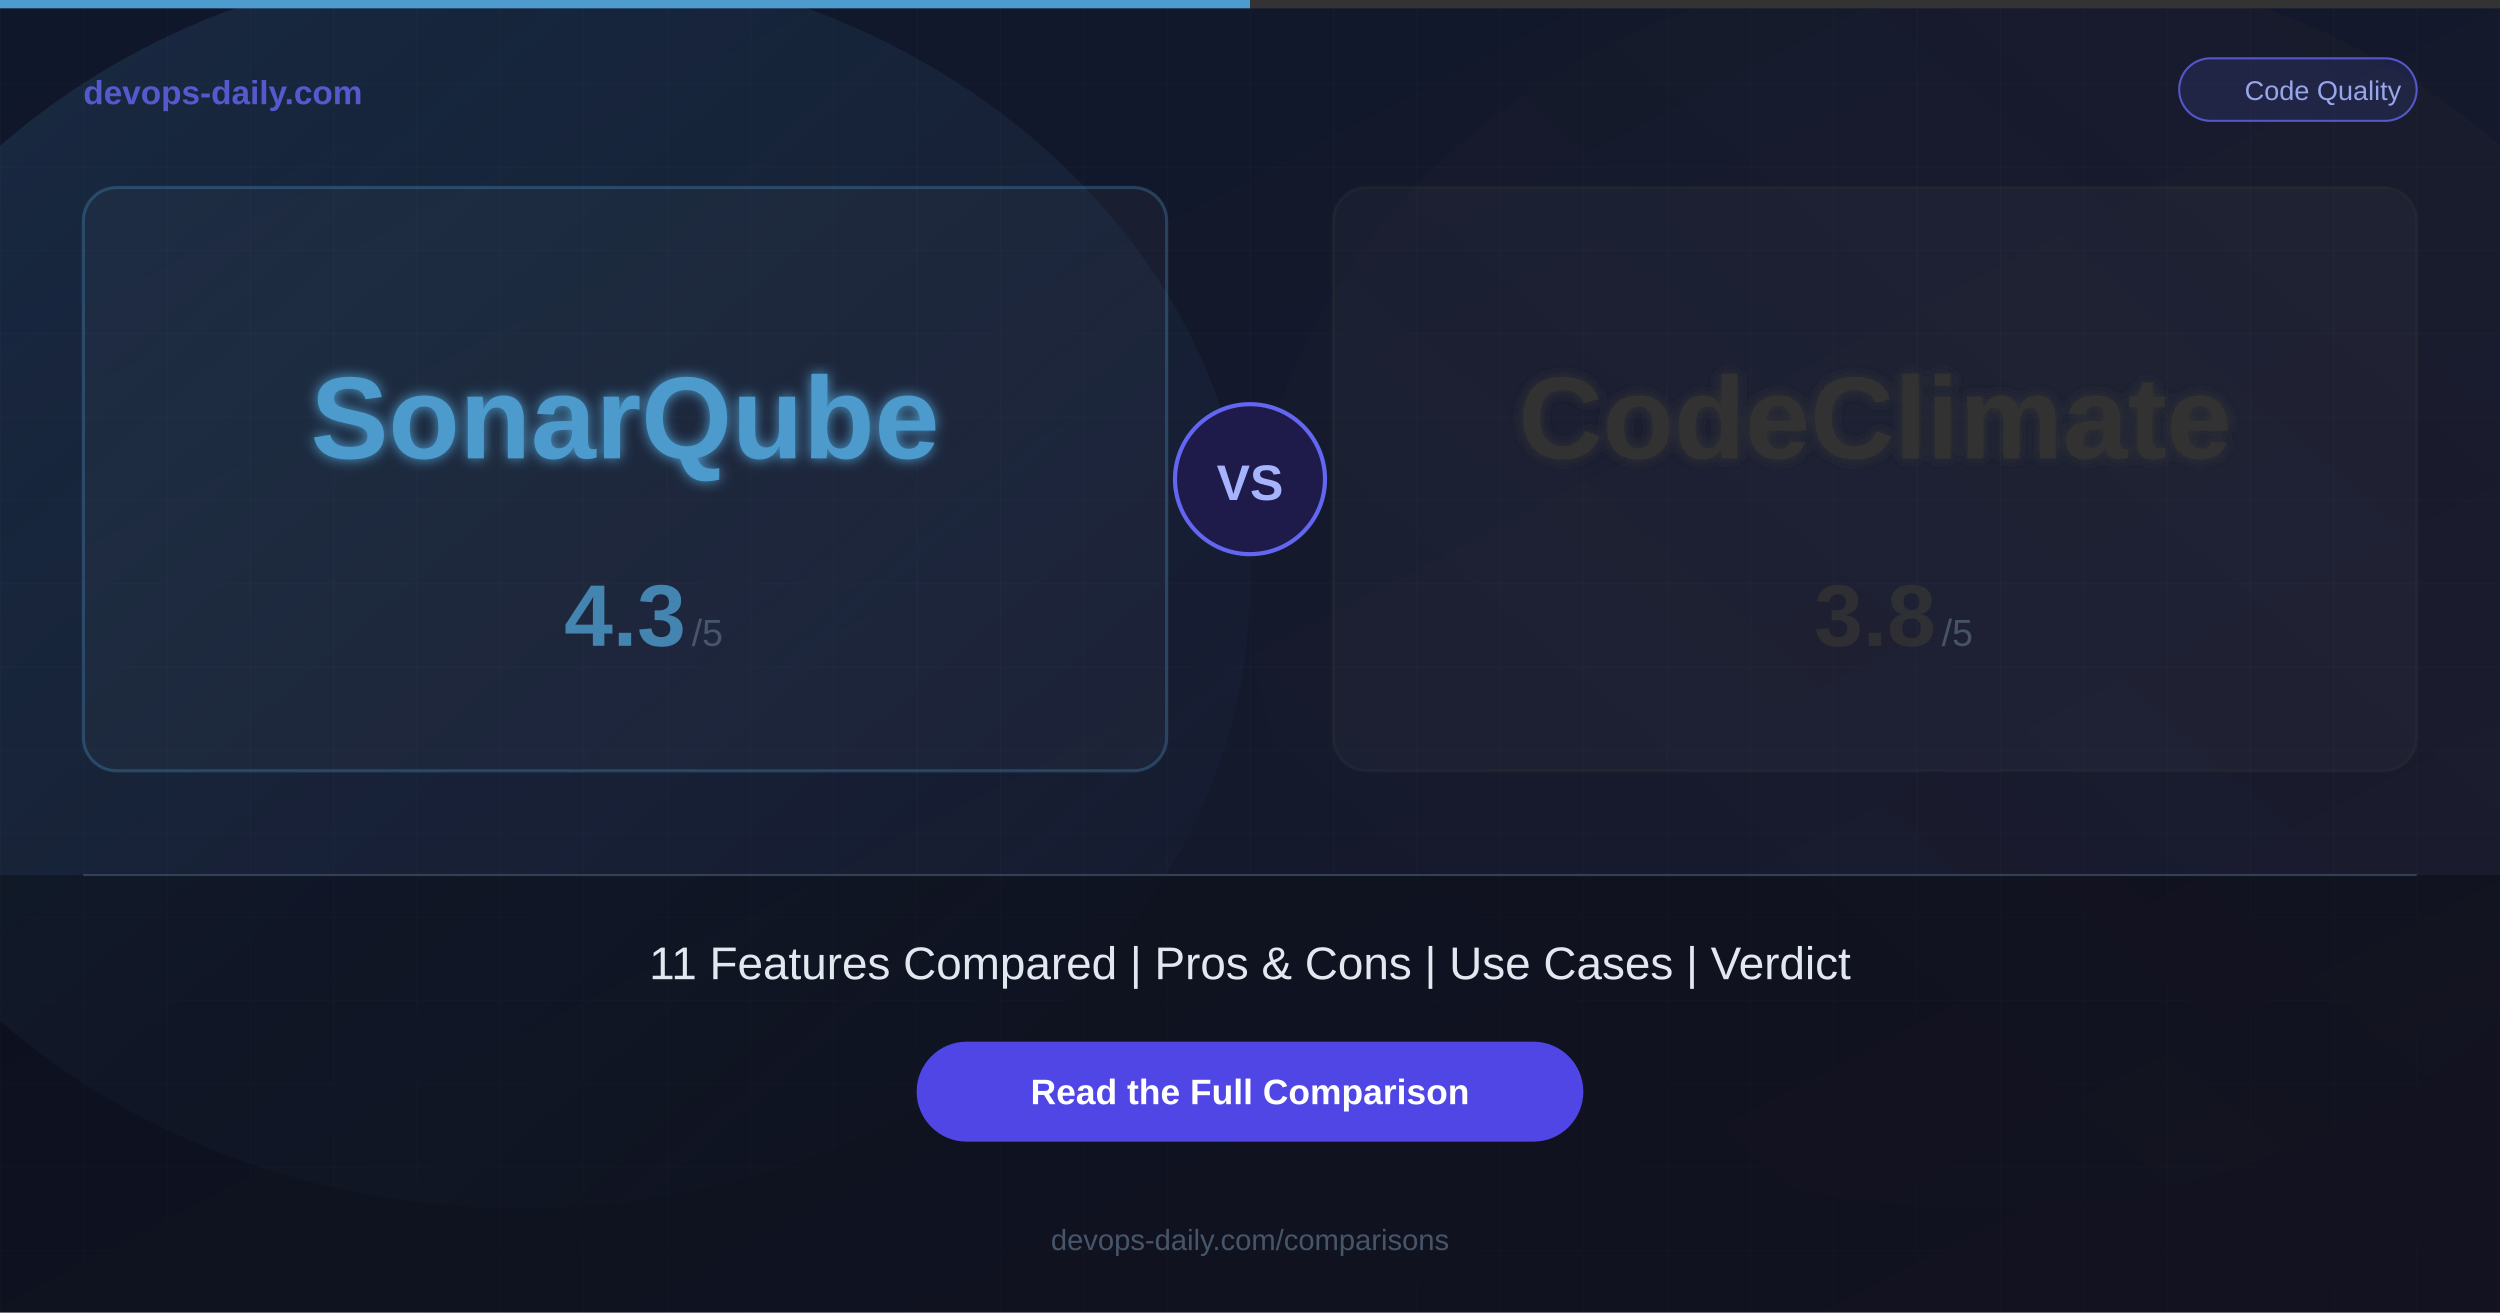
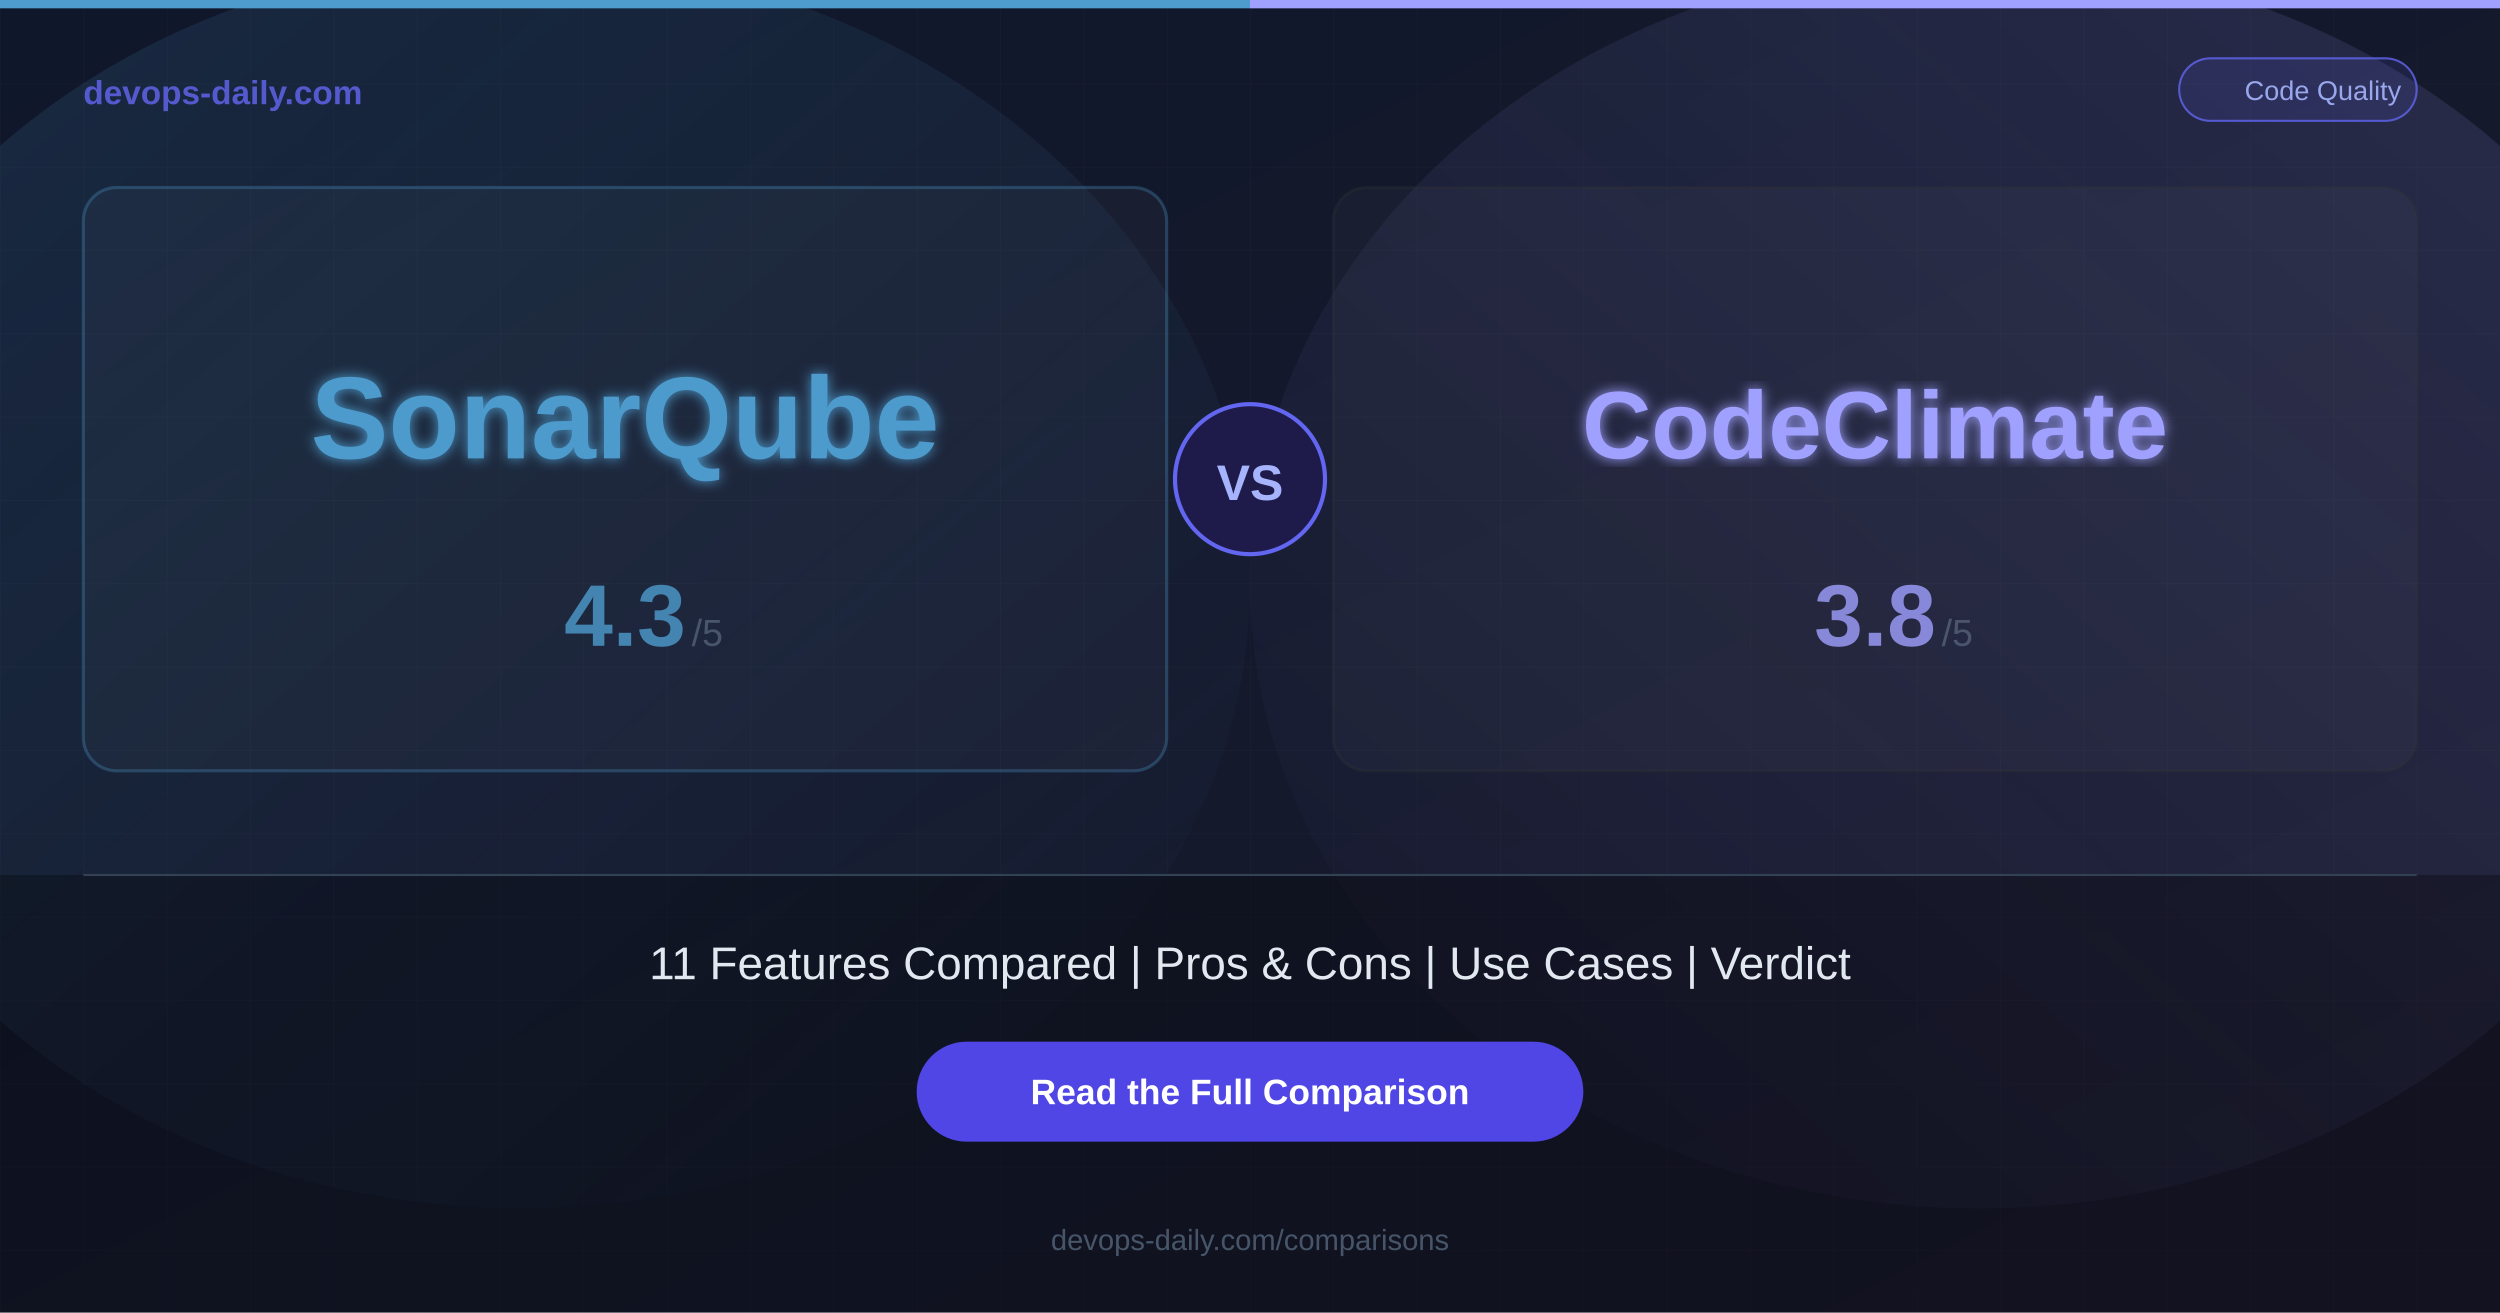
<svg xmlns="http://www.w3.org/2000/svg" width="1200" height="630">
  <defs>
    <linearGradient id="bg" x1="0%" y1="0%" x2="100%" y2="100%">
      <stop offset="0%" style="stop-color:#0f172a;stop-opacity:1" />
      <stop offset="100%" style="stop-color:#1a1a2e;stop-opacity:1" />
    </linearGradient>
    <linearGradient id="glowA" x1="0%" y1="0%" x2="100%" y2="100%">
      <stop offset="0%" style="stop-color:#4E9BCD;stop-opacity:0.15" />
      <stop offset="100%" style="stop-color:#4E9BCD;stop-opacity:0" />
    </linearGradient>
    <linearGradient id="glowB" x1="100%" y1="0%" x2="0%" y2="100%">
-       <stop offset="0%" style="stop-color:#333333;stop-opacity:0.15" />
-       <stop offset="100%" style="stop-color:#333333;stop-opacity:0" />
+       <stop offset="0%" style="stop-color:#a0a0ff;stop-opacity:0.15" />
+       <stop offset="100%" style="stop-color:#a0a0ff;stop-opacity:0" />
    </linearGradient>
    <filter id="glow">
      <feGaussianBlur stdDeviation="3" result="blur" />
      <feMerge>
        <feMergeNode in="blur" />
        <feMergeNode in="SourceGraphic" />
      </feMerge>
    </filter>
  </defs>
  <rect width="1200" height="630" fill="url(#bg)" />
  <ellipse cx="250" cy="280" rx="350" ry="300" fill="url(#glowA)" />
  <ellipse cx="950" cy="280" rx="350" ry="300" fill="url(#glowB)" />
  <pattern id="grid" width="40" height="40" patternUnits="userSpaceOnUse">
    <path d="M 40 0 L 0 0 0 40" fill="none" stroke="#ffffff" stroke-width="0.3" opacity="0.05" />
  </pattern>
  <rect width="1200" height="630" fill="url(#grid)" />
  <rect x="0" y="0" width="600" height="4" fill="#4E9BCD" />
-   <rect x="600" y="0" width="600" height="4" fill="#333333" />
+   <rect x="600" y="0" width="600" height="4" fill="#a0a0ff" />
  <text x="40" y="50" font-family="Arial, Helvetica, sans-serif" font-size="16" font-weight="bold" fill="#6366f1" opacity="0.8">devops-daily.com</text>
  <rect x="1046" y="28" width="114" height="30" rx="15" fill="rgba(99,102,241,0.15)" stroke="#6366f1" stroke-width="1" opacity="0.8" />
  <text x="1115" y="48" font-family="Arial, Helvetica, sans-serif" font-size="13" fill="#a5b4fc" text-anchor="middle" opacity="0.9">Code Quality</text>
  <rect x="40" y="90" width="520" height="280" rx="16" fill="rgba(255,255,255,0.03)" stroke="rgba(78,155,205,0.3)" stroke-width="1.5" />
  <text x="300" y="220" font-family="Arial, Helvetica, sans-serif" font-size="56" font-weight="bold" fill="#4E9BCD" text-anchor="middle" filter="url(#glow)">SonarQube</text>
  <text x="300" y="310" font-family="Arial, Helvetica, sans-serif" font-size="42" font-weight="bold" fill="#4E9BCD" text-anchor="middle" opacity="0.8">4.3</text>
  <text x="332" y="310" font-family="Arial, Helvetica, sans-serif" font-size="18" fill="#64748b" opacity="0.6">/5</text>
  <rect x="640" y="90" width="520" height="280" rx="16" fill="rgba(255,255,255,0.03)" stroke="rgba(51,51,51,0.3)" stroke-width="1.5" />
-   <text x="900" y="220" font-family="Arial, Helvetica, sans-serif" font-size="56" font-weight="bold" fill="#333333" text-anchor="middle" filter="url(#glow)">CodeClimate</text>
-   <text x="900" y="310" font-family="Arial, Helvetica, sans-serif" font-size="42" font-weight="bold" fill="#333333" text-anchor="middle" opacity="0.8">3.8</text>
+   <text x="900" y="220" font-family="Arial, Helvetica, sans-serif" font-size="46" font-weight="bold" fill="#a0a0ff" text-anchor="middle" filter="url(#glow)">CodeClimate</text>
+   <text x="900" y="310" font-family="Arial, Helvetica, sans-serif" font-size="42" font-weight="bold" fill="#a0a0ff" text-anchor="middle" opacity="0.8">3.8</text>
  <text x="932" y="310" font-family="Arial, Helvetica, sans-serif" font-size="18" fill="#64748b" opacity="0.6">/5</text>
  <circle cx="600" cy="230" r="36" fill="#1e1b4b" stroke="#6366f1" stroke-width="2" />
  <text x="600" y="240" font-family="Arial, Helvetica, sans-serif" font-size="24" font-weight="bold" fill="#a5b4fc" text-anchor="middle">VS</text>
  <rect x="0" y="420" width="1200" height="210" fill="rgba(0,0,0,0.3)" />
  <line x1="40" y1="420" x2="1160" y2="420" stroke="#334155" stroke-width="1" />
  <text x="600" y="470" font-family="Arial, Helvetica, sans-serif" font-size="22" fill="#e2e8f0" text-anchor="middle">11 Features Compared  |  Pros &amp; Cons  |  Use Cases  |  Verdict</text>
  <rect x="440" y="500" width="320" height="48" rx="24" fill="#4f46e5" />
  <text x="600" y="530" font-family="Arial, Helvetica, sans-serif" font-size="17" font-weight="bold" fill="#ffffff" text-anchor="middle">Read the Full Comparison</text>
  <text x="600" y="600" font-family="Arial, Helvetica, sans-serif" font-size="14" fill="#475569" text-anchor="middle">devops-daily.com/comparisons</text>
</svg>
